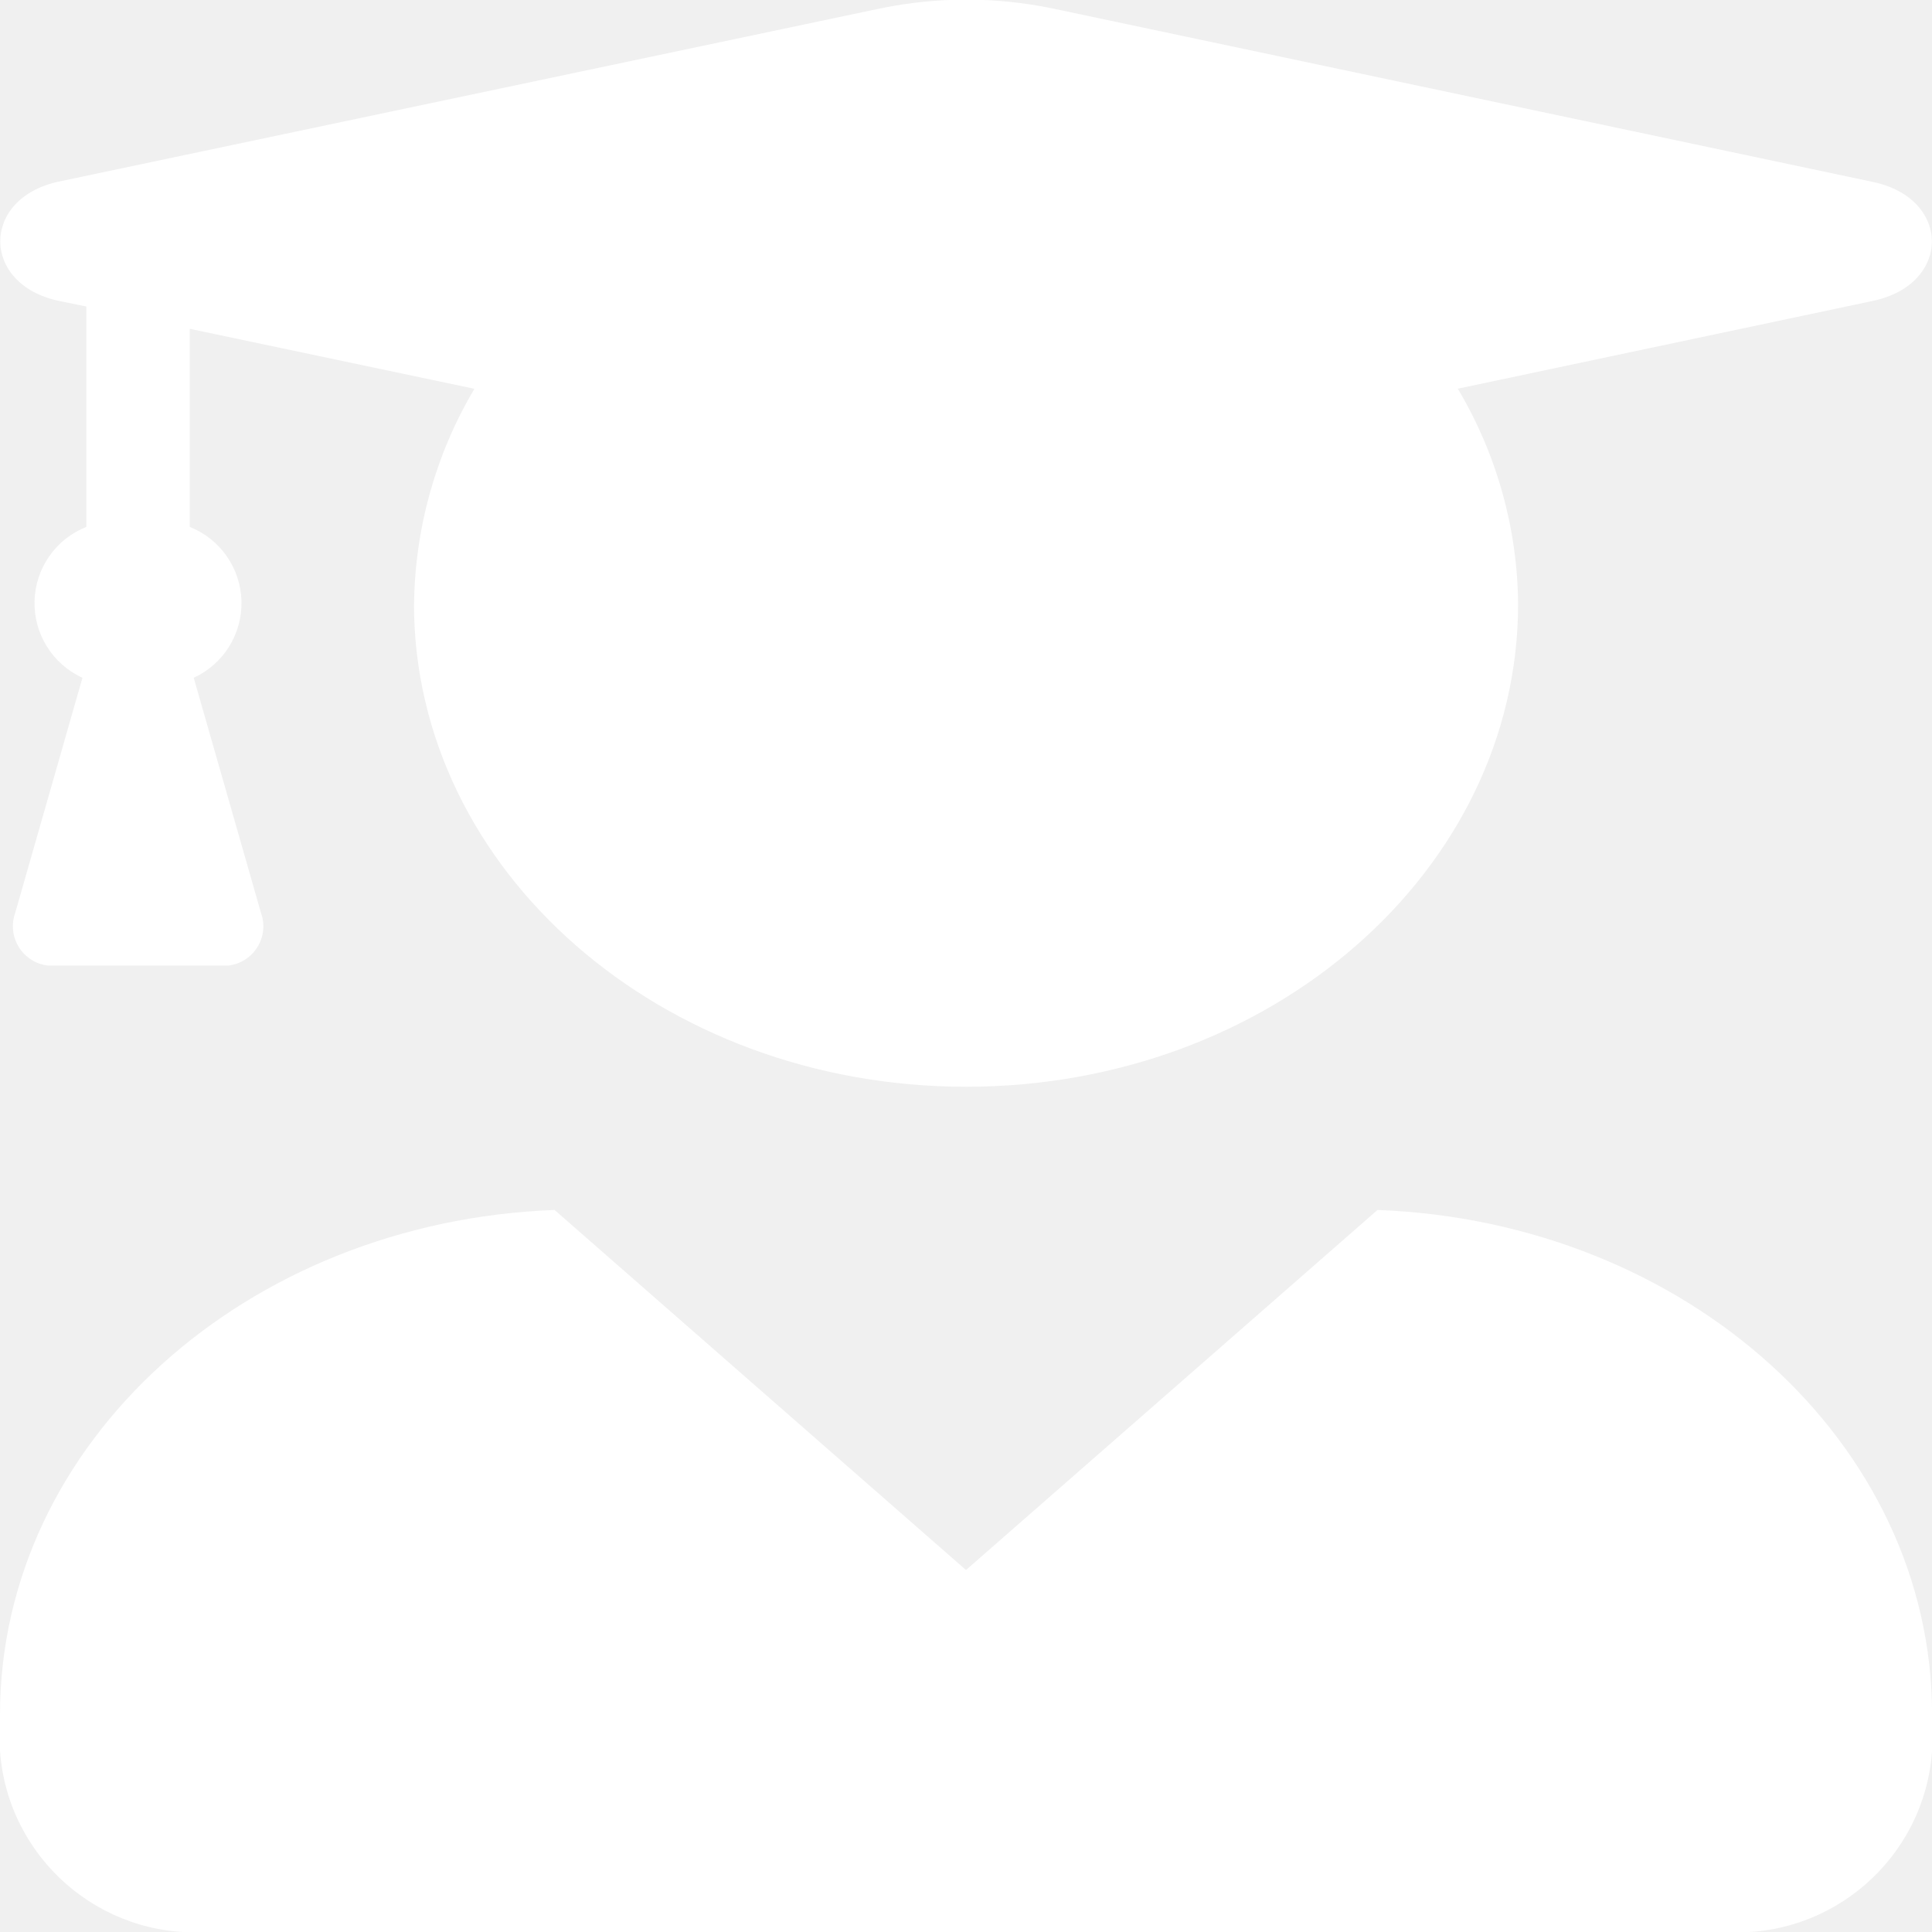
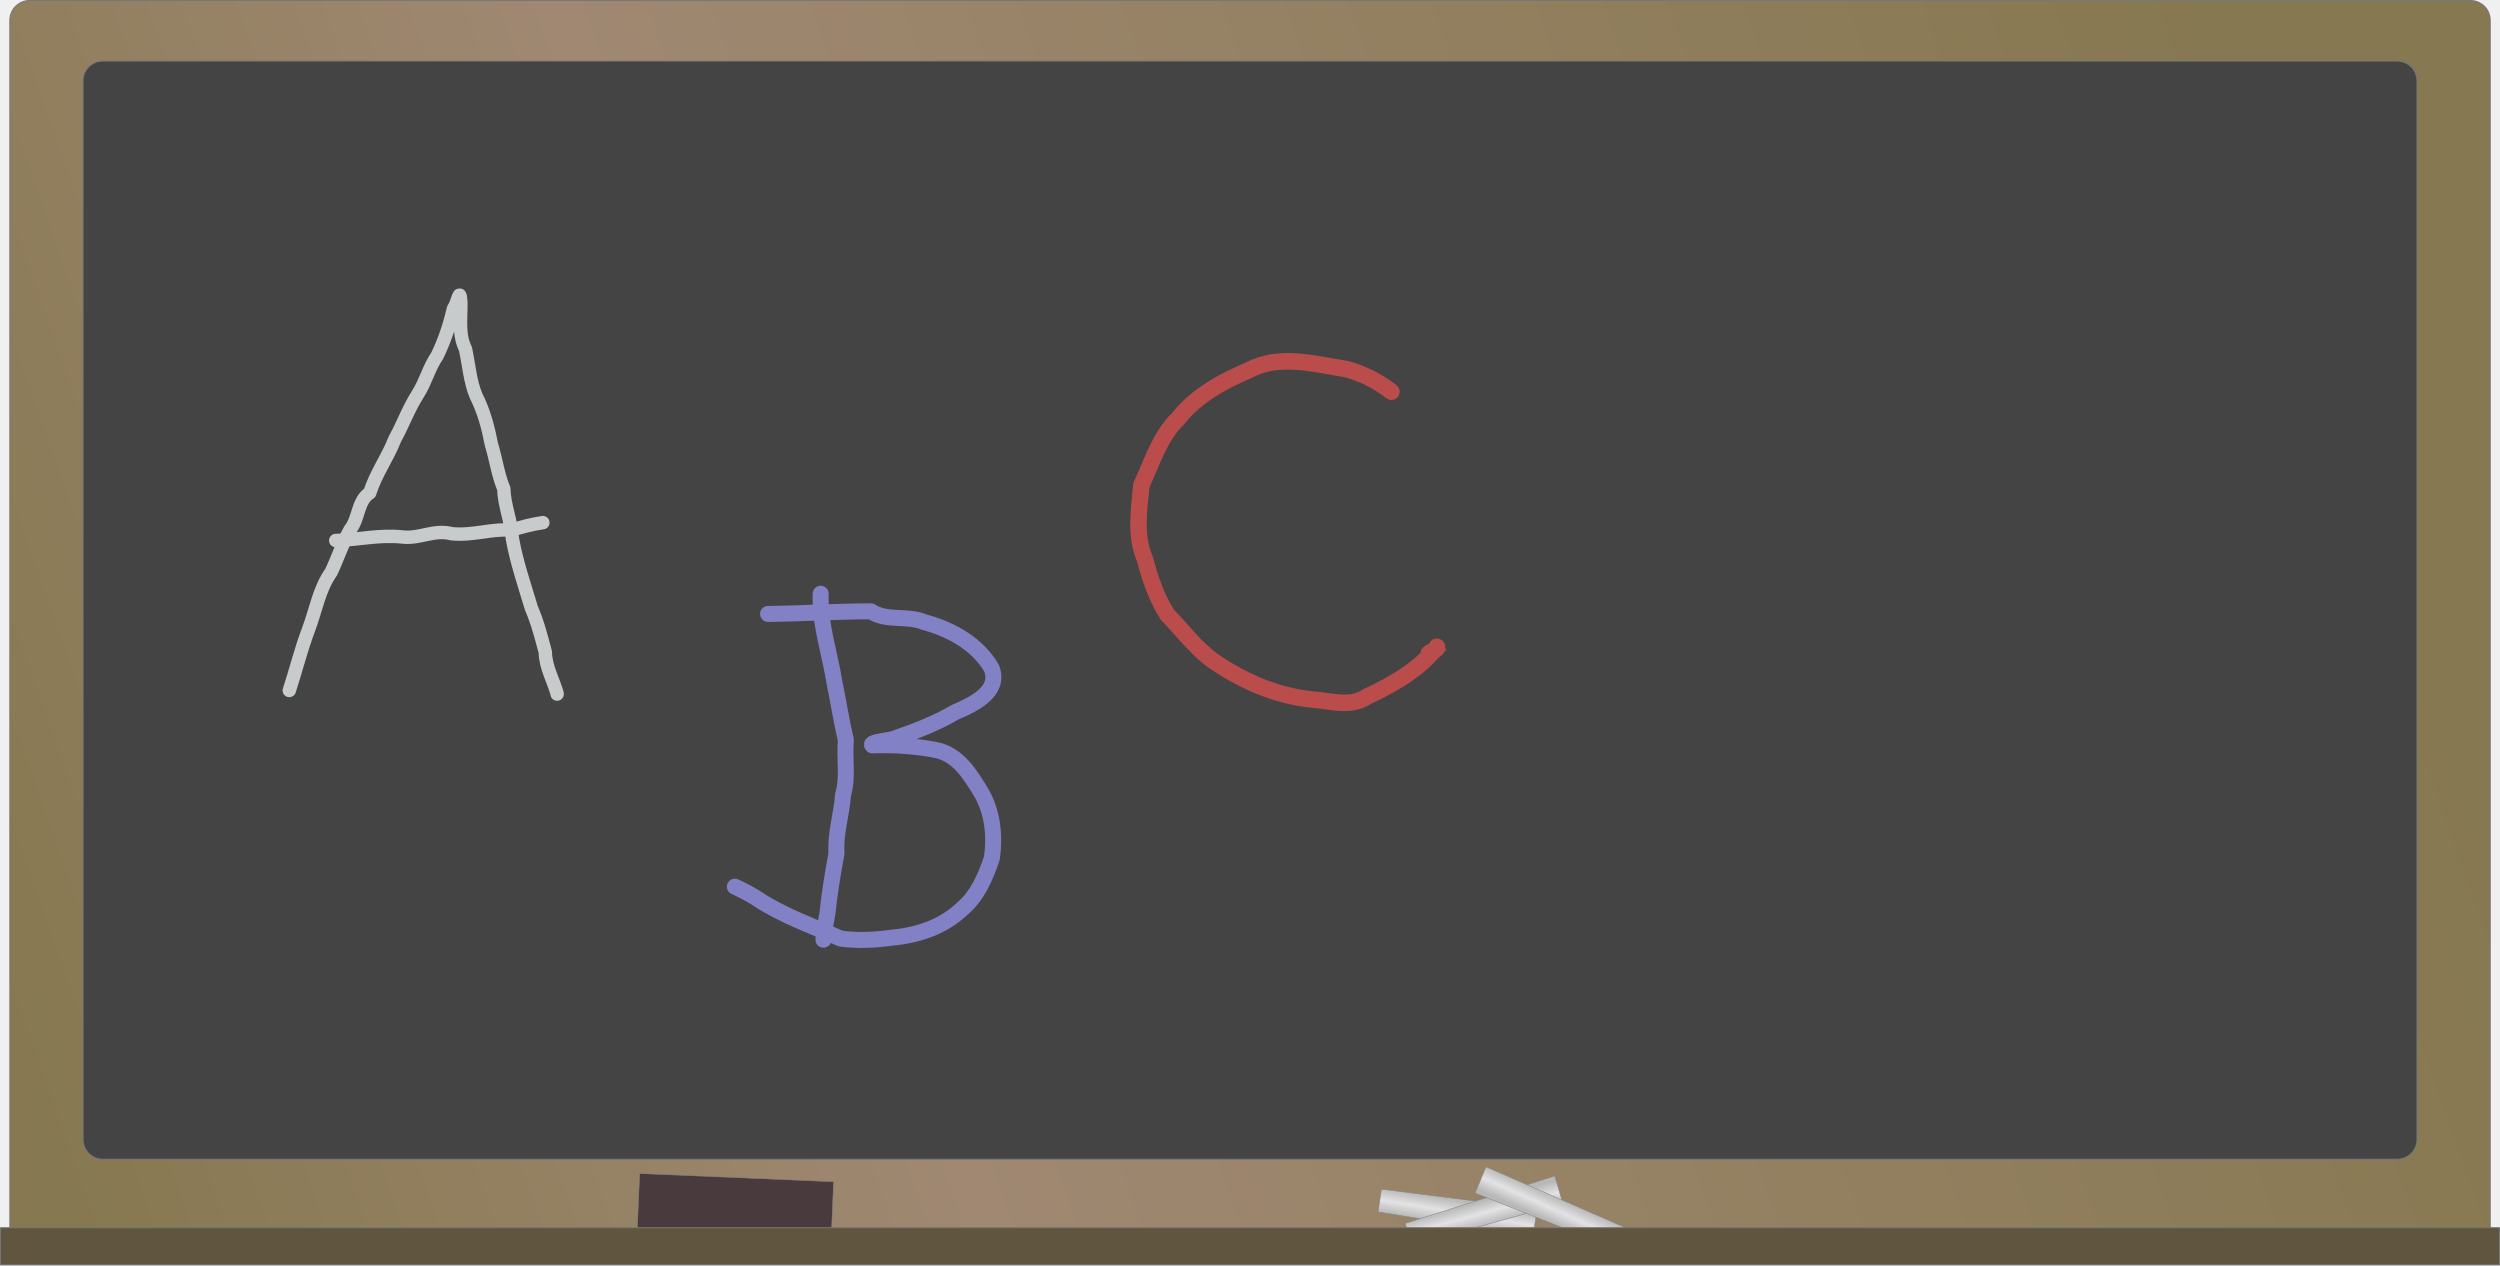
- <svg xmlns="http://www.w3.org/2000/svg" width="22" height="21.999" viewBox="0 0 22 21.999">
-   <path id="Icon_awesome-user-graduate" data-name="Icon awesome-user-graduate" d="M463.357,3794a2.225,2.225,0,0,1-2.357-2.062v-.412c0-3.1,2.8-5.615,6.315-5.748l4.685,4.1,4.686-4.1c3.511.133,6.315,2.646,6.315,5.748v.412a2.225,2.225,0,0,1-2.358,2.062Zm2.358-15.124a4.918,4.918,0,0,1,.687-2.449l-3.241-.683V3778a.935.935,0,0,1,.045,1.718l.766,2.677a.45.45,0,0,1-.373.6h-2.053a.451.451,0,0,1-.373-.6l.766-2.677a.934.934,0,0,1,.044-1.718v-2.51l-.314-.064c-.888-.189-.888-1.169,0-1.358l9.36-1.973a4.839,4.839,0,0,1,1.95,0l9.349,1.977c.894.189.894,1.165,0,1.354l-4.728,1a4.87,4.87,0,0,1,.687,2.449c0,3.038-2.814,5.5-6.286,5.5S465.714,3781.912,465.714,3778.875Z" transform="translate(-461 -3772)" fill="#fff" />
+ <svg xmlns="http://www.w3.org/2000/svg" id="svg5444" viewBox="0 0 484.71 245.35" version="1.1">
+   <defs id="defs5446">
+     <linearGradient id="linearGradient7226" y2="335.09" gradientUnits="userSpaceOnUse" x2="411.64" gradientTransform="matrix(-.96884 -.24771 .24771 -.96884 748.05 756.69)" y1="330.39" x1="412.44">
+       <stop id="stop7104-5" stop-color="#b8b8b8" offset="0" />
+       <stop id="stop7110-4" stop-color="#e3e3e3" offset=".5" />
+       <stop id="stop7106-1" stop-color="#b9b9b9" offset="1" />
+     </linearGradient>
+     <linearGradient id="linearGradient7229" y2="335.09" gradientUnits="userSpaceOnUse" x2="411.64" gradientTransform="matrix(.90747 -.42013 .42013 .90747 -96.493 204.08)" y1="330.39" x1="412.44">
+       <stop id="stop7104-7" stop-color="#b8b8b8" offset="0" />
+       <stop id="stop7110-8" stop-color="#e3e3e3" offset=".5" />
+       <stop id="stop7106-8" stop-color="#b9b9b9" offset="1" />
+     </linearGradient>
+     <linearGradient id="linearGradient7232" y2="335.09" gradientUnits="userSpaceOnUse" x2="411.64" y1="330.39" x1="412.44">
+       <stop id="stop7104" stop-color="#b8b8b8" offset="0" />
+       <stop id="stop7110" stop-color="#e3e3e3" offset=".5" />
+       <stop id="stop7106" stop-color="#b9b9b9" offset="1" />
+     </linearGradient>
+     <linearGradient id="linearGradient7236" y2="130.07" gradientUnits="userSpaceOnUse" x2="569.35" y1="286.38" x1="125.89">
+       <stop id="stop7035" stop-color="#867850" offset="0" />
+       <stop id="stop7041" stop-color="#a08872" offset=".355" />
+       <stop id="stop7037" stop-color="#867850" offset="1" />
+     </linearGradient>
+   </defs>
+   <g id="g7463">
+     <rect id="rect5454" stroke-linejoin="round" ry="3.828" style="color:#000000" transform="translate(-129.82 -97.676)" height="244.51" width="480.9" stroke="#777" y="97.776" x="131.73" stroke-width=".2" fill="url(#linearGradient7236)" />
+     <rect id="rect5454-1" stroke-linejoin="round" ry="3.828" style="color:#000000" transform="translate(-129.82 -97.676)" height="212.93" width="452.52" stroke="#777" y="109.51" x="145.92" stroke-width=".2" fill="#444" />
+     <path id="rect7048-4" stroke-linejoin="round" style="color:#000000" d="m397.66 328.23 30.171 3.838-0.8 5.462-30.018-4.881 0.647-4.419z" transform="translate(-129.82 -97.676)" stroke="#858585" stroke-width=".1" fill="url(#linearGradient7232)" />
+     <path id="rect7048-4-2" stroke-linejoin="round" style="color:#000000" d="m402.27 334.87 28.991-9.193 1.569 5.293-29.291 8.182-1.269-4.282z" transform="translate(-129.82 -97.676)" stroke="#858585" stroke-width=".1" fill="url(#linearGradient7229)" />
+     <path id="rect7048-4-27" stroke-linejoin="round" style="color:#000000" d="m444.09 340.19-28.28-11.192 2.128-5.093 27.873 12.165-1.722 4.121z" transform="translate(-129.82 -97.676)" stroke="#858585" stroke-width=".1" fill="url(#linearGradient7226)" />
+     <rect id="rect7204" stroke-linejoin="round" style="color:#000000" transform="matrix(.9991 .042419 -.042419 .9991 -129.82 -97.676)" height="11.905" width="37.648" stroke="#858585" y="314.14" x="267.4" stroke-width=".1" fill="#493a3d" />
+     <rect id="rect6009" stroke-linejoin="round" style="color:#000000" transform="translate(-129.82 -97.676)" height="7.218" width="484.51" stroke="#777" y="335.71" x="129.92" stroke-width=".2" fill="#60553f" />
+     <path id="path7238" stroke-linejoin="round" d="m185.91 231.55c1.296-3.95 2.214-7.794 3.706-11.746 1.435-3.776 2.053-7.889 4.425-11.238 1.251-2.647 2.189-5.559 3.64-8.174 1.774-2.143 1.399-5.578 3.826-7.15 1.184-3.76 3.434-6.755 4.843-10.369 1.768-3.243 2.508-5.625 4.445-8.727 1.586-2.483 2.147-5.098 3.805-7.527 1.456-3.056 2.366-5.824 3.162-9.155 0.845-1.083 1.193-4.49 1.415-1.143 0.042 3.059-0.512 6.224 0.893 9.029 0.673 3.104 0.884 6.335 2.076 9.124 1.484 2.925 2.328 6.107 2.937 9.297 0.889 2.946 1.315 6.064 2.406 8.622 0.097 3.294 1.474 6.39 1.671 9.686 0.819 4.609 2.367 9.087 3.698 13.531 1.189 2.717 1.927 5.641 2.689 8.501 0.061 2.974 1.541 5.354 2.296 8.05l-0.002 0.084" transform="translate(-129.82 -97.676)" stroke="#c8cbcb" stroke-linecap="round" stroke-width="2.6" fill="none" />
+     <path id="path7240" stroke-linejoin="round" d="m194.91 202.47c4.346-0.136 8.481-1.157 12.94-0.679 3.317 0.398 6.147-1.527 9.53-0.638 4.106 0.43 7.608-0.998 11.612-0.701 2.162-0.655 4.025-1.159 6.078-1.443" transform="translate(-129.82 -97.676)" stroke="#c8cbcb" stroke-linecap="round" stroke-width="2.6" fill="none" />
+     <path id="path7442" stroke-linejoin="round" d="m148.92 119.03c6.654-0.059 13.298-0.504 19.953-0.505 2.99 2.033 7.075 0.68 10.369 2.112 5.314 1.396 10.455 4.414 13.04 8.982 1.661 4.515-3.518 6.922-7.149 8.491-3.545 2.084-7.427 3.591-11.352 4.942-1 0.588-5.332 0.716-4.652 1.463 4.11-0.149 8.254 0.128 12.289 0.882 4.469 0.899 6.781 4.941 8.832 8.277 2.244 3.882 2.663 8.422 2.065 12.699-1.235 3.588-2.729 7.302-5.853 9.902-3.518 3.357-8.45 5.073-13.443 5.51-3.329 0.458-6.738 0.657-10.078 0.175-5.424-2.443-11.134-4.406-16.063-7.674-1.397-0.922-2.895-1.676-4.401-2.378m16.641-56.794c-0.236 5.872 1.792 11.55 2.688 17.31 0.776 3.675 1.323 7.431 2.194 11.06-0.335 3.523 0.483 7.129-0.55 10.593-0.262 3.815-1.525 7.523-1.268 11.377-0.732 3.883-1.351 7.773-1.765 11.693-0.29 1.676-0.655 3.346-0.762 5.043" stroke="#8281c6" stroke-linecap="round" stroke-width="3.1" fill="none" />
+     <path id="path7449" d="m269.77 75.945c-2.522-1.994-5.552-3.511-8.629-4.357-6.262-0.978-13.121-3.01-19.079 0.223-5.098 2.159-10.1 4.897-13.606 9.306-3.636 3.515-5.07 8.489-7.158 12.943-0.452 4.779-1.296 9.815 0.705 14.376 0.952 3.76 2.257 7.457 4.337 10.773 2.824 2.861 5.291 6.207 8.516 8.667 5.866 4.127 12.62 7.102 19.814 7.781 3.438 0.224 7.212 1.541 10.332-0.582 4.467-2.11 8.902-4.512 12.329-8.159-1.388-0.264 1.8-0.854 1.252-1.521" stroke="#bb4c4c" stroke-linecap="round" stroke-width="3.2" fill="none" />
+   </g>
</svg>
